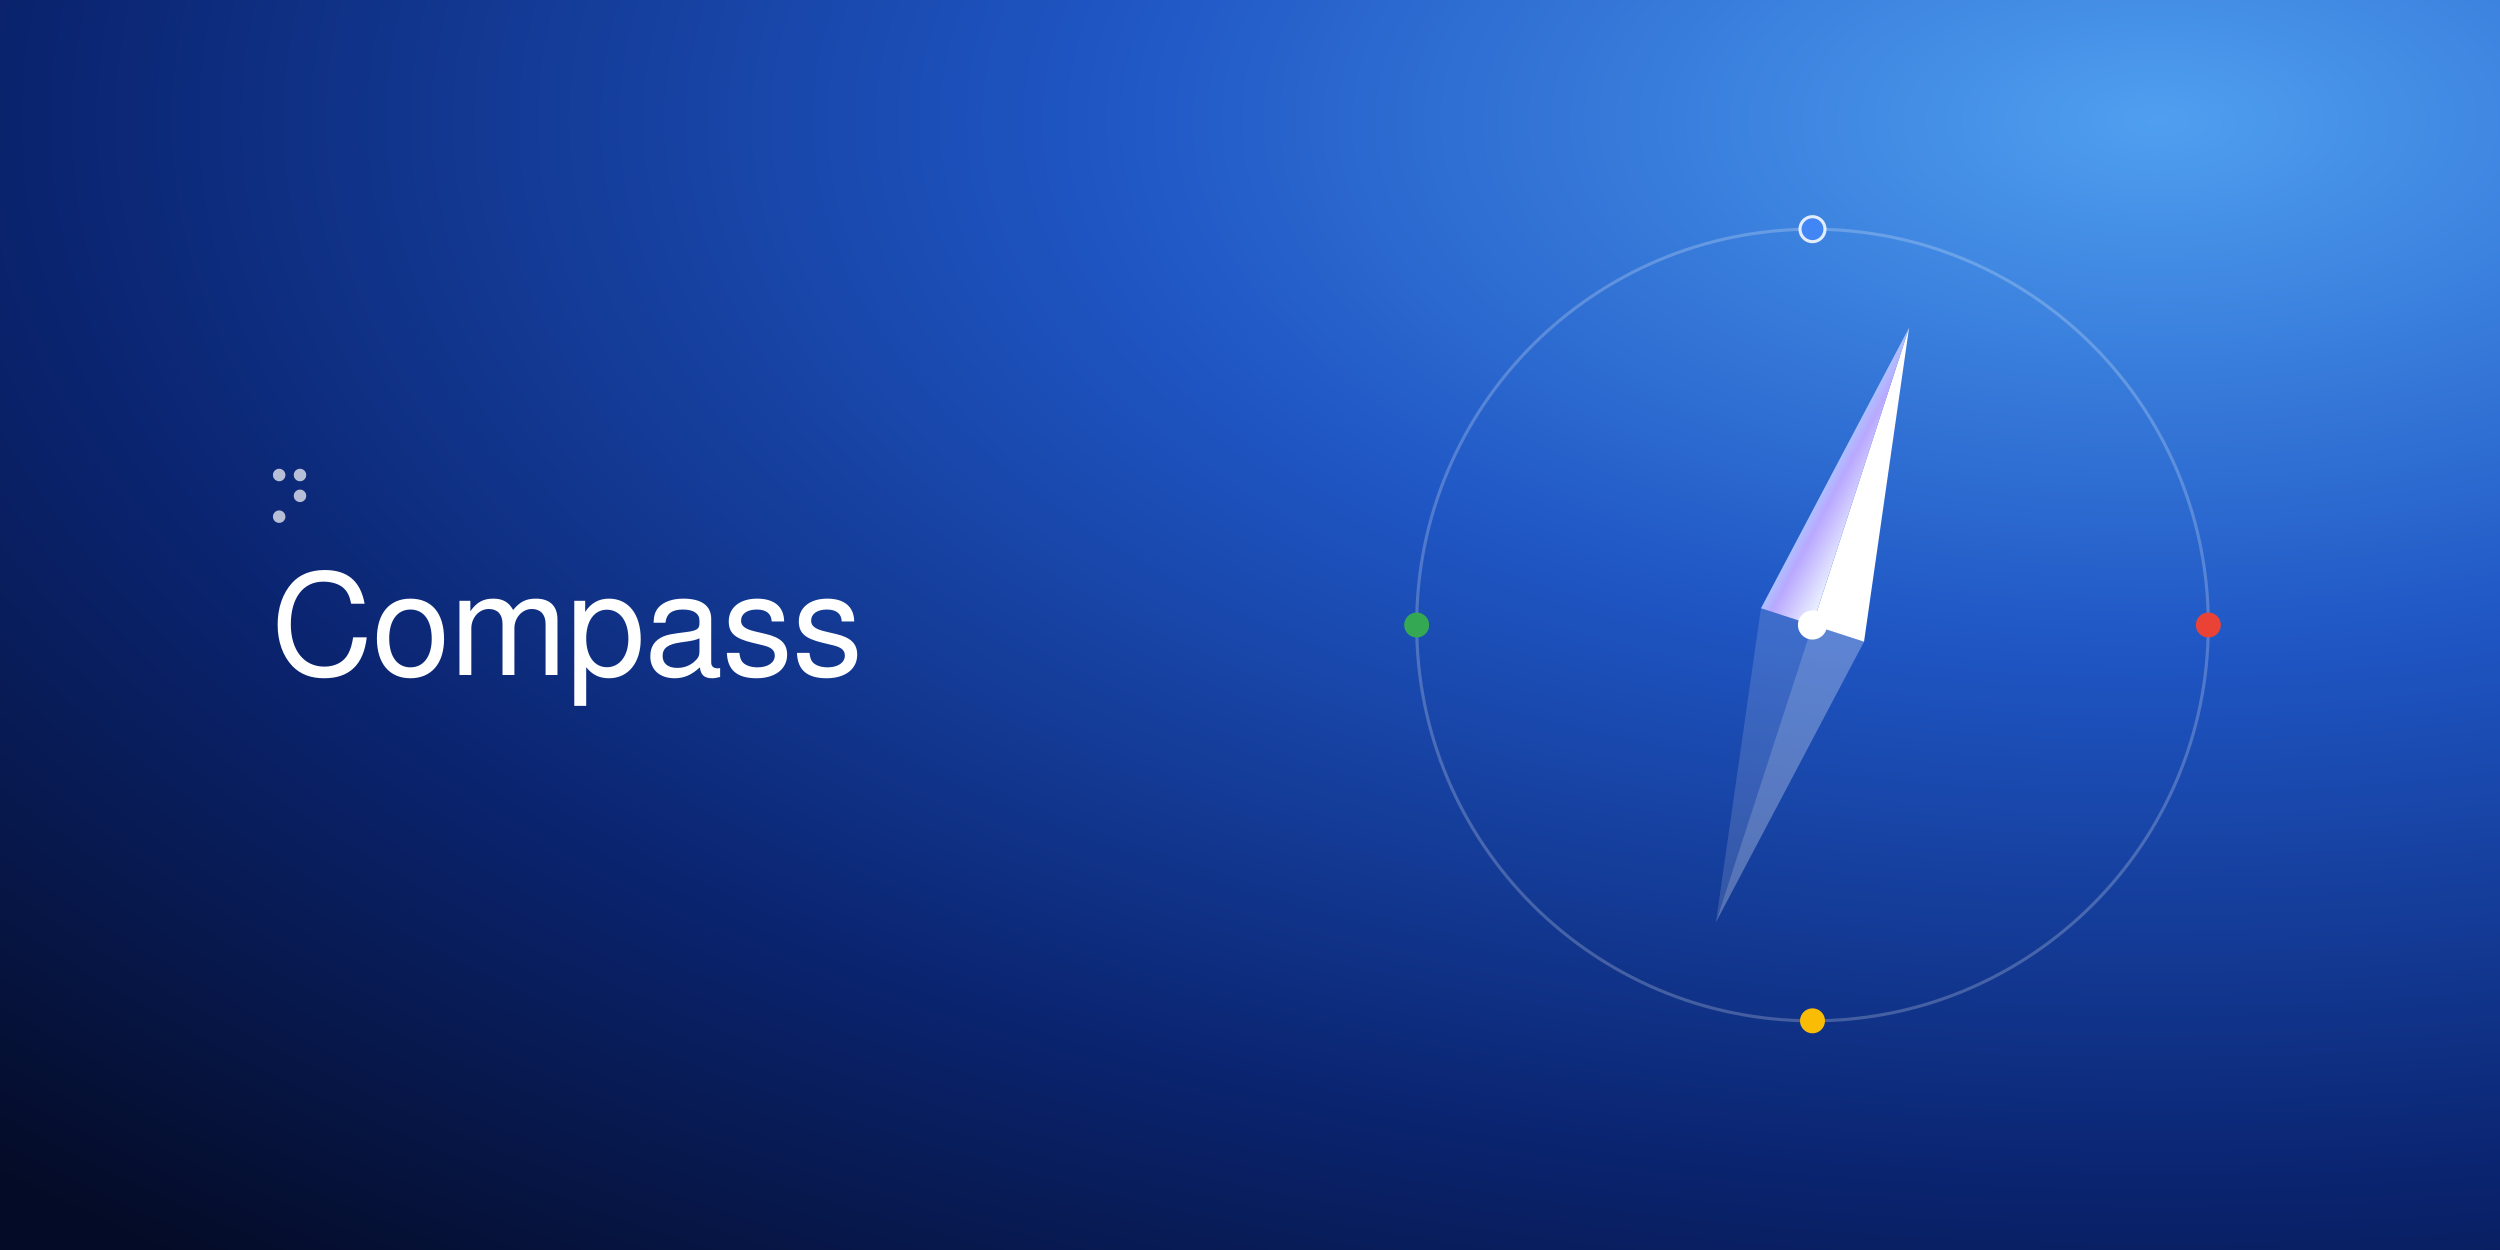
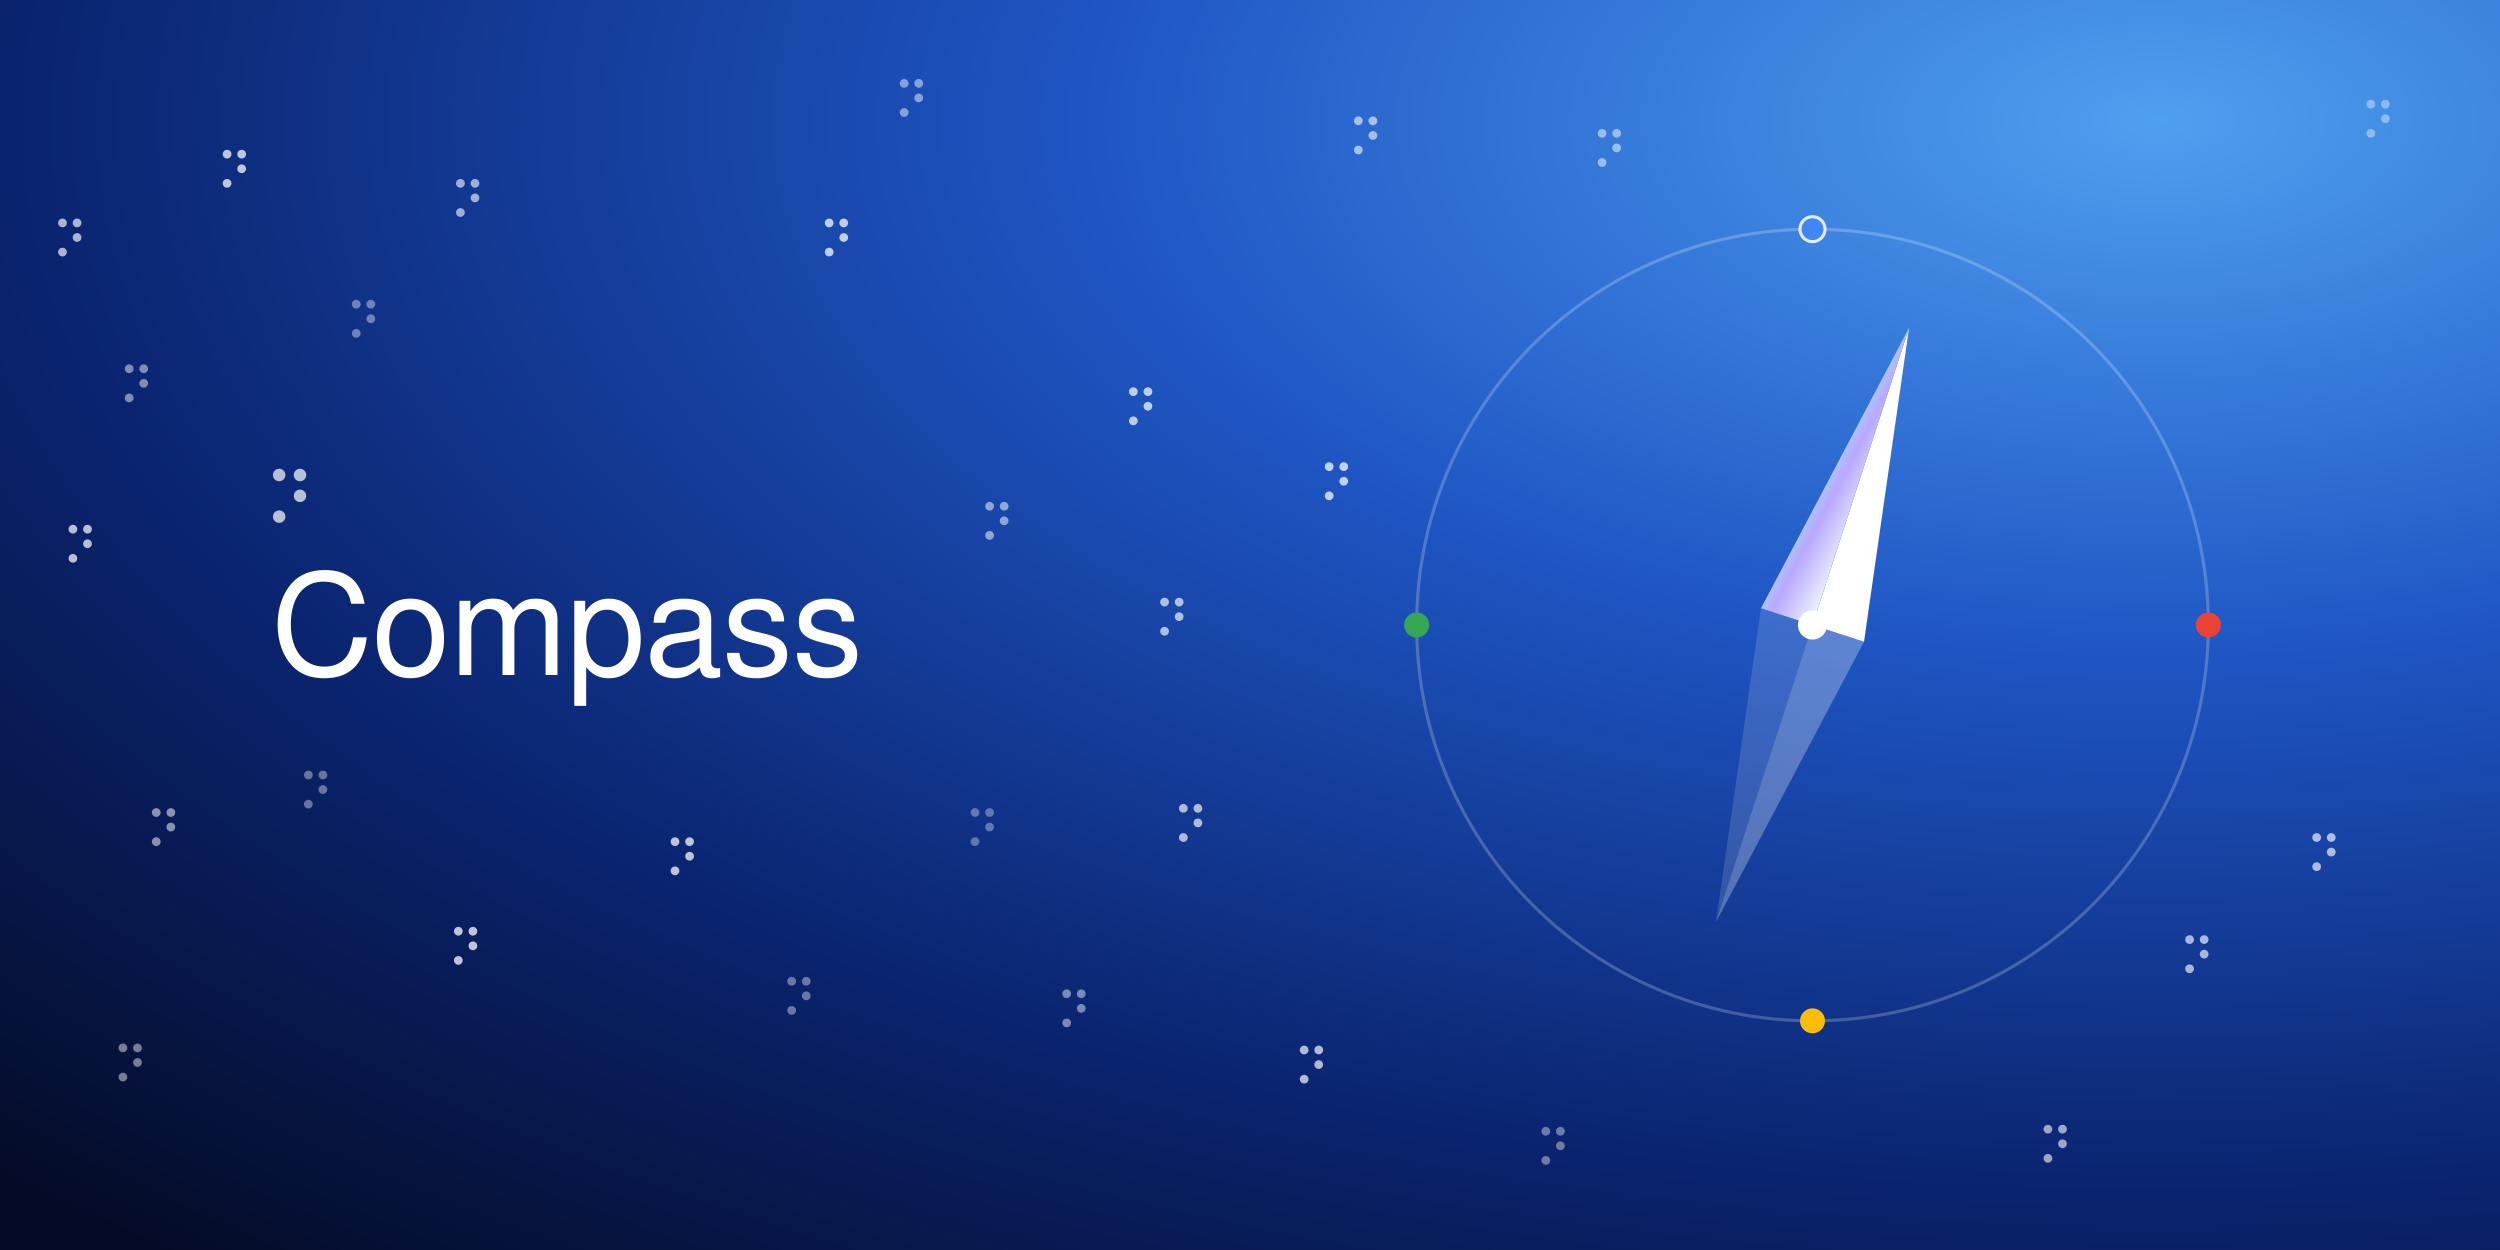
<svg xmlns="http://www.w3.org/2000/svg" width="1200" height="600" viewBox="0 0 1200 600">
  <defs>
    <radialGradient id="bg" cx="0.86" cy="0.1" r="1.2">
      <stop offset="0" stop-color="#4f9ff0" />
      <stop offset="0.35" stop-color="#1f56c4" />
      <stop offset="0.7" stop-color="#0a2470" />
      <stop offset="1" stop-color="#040b26" />
    </radialGradient>
    <linearGradient id="iri" x1="0" y1="0" x2="1" y2="1">
      <stop offset="0" stop-color="#f4fbff" />
      <stop offset="0.35" stop-color="#9fe3ff" />
      <stop offset="0.6" stop-color="#b9a8ff" />
      <stop offset="1" stop-color="#eef6ff" />
    </linearGradient>
+     <symbol id="bn" overflow="visible">
+       <circle cx="0" cy="0" r="2.1" fill="#ffffff" />
+       <circle cx="0" cy="14" r="2.1" fill="#ffffff" />
+       <circle cx="7" cy="0" r="2.1" fill="#ffffff" />
+       <circle cx="7" cy="7" r="2.1" fill="#ffffff" />
+     </symbol>
  </defs>
  <rect width="1200" height="600" fill="url(#bg)" />
+   <g>
+     <use href="#bn" x="398" y="107" opacity="0.73" />
+     <use href="#bn" x="769" y="64" opacity="0.50" />
+     <use href="#bn" x="638" y="224" opacity="0.72" />
+     <use href="#bn" x="109" y="74" opacity="0.73" />
+     <use href="#bn" x="512" y="477" opacity="0.46" />
+     <use href="#bn" x="171" y="146" opacity="0.40" />
+     <use href="#bn" x="742" y="543" opacity="0.40" />
+     <use href="#bn" x="1138" y="50" opacity="0.39" />
+     <use href="#bn" x="380" y="471" opacity="0.39" />
+     <use href="#bn" x="652" y="58" opacity="0.58" />
+     <use href="#bn" x="544" y="188" opacity="0.71" />
+     <use href="#bn" x="626" y="504" opacity="0.68" />
+     <use href="#bn" x="75" y="390" opacity="0.52" />
+     <use href="#bn" x="983" y="542" opacity="0.59" />
+     <use href="#bn" x="568" y="388" opacity="0.66" />
+     <use href="#bn" x="468" y="390" opacity="0.34" />
+     <use href="#bn" x="221" y="88" opacity="0.60" />
+     <use href="#bn" x="35" y="254" opacity="0.71" />
+     <use href="#bn" x="1112" y="402" opacity="0.65" />
+     <use href="#bn" x="1051" y="451" opacity="0.64" />
+     <use href="#bn" x="475" y="243" opacity="0.52" />
+     <use href="#bn" x="148" y="372" opacity="0.38" />
+     <use href="#bn" x="30" y="107" opacity="0.66" />
+     <use href="#bn" x="59" y="503" opacity="0.45" />
+     <use href="#bn" x="559" y="289" opacity="0.66" />
+     <use href="#bn" x="220" y="447" opacity="0.74" />
+     <use href="#bn" x="434" y="40" opacity="0.48" />
+     <use href="#bn" x="62" y="177" opacity="0.48" />
+     <use href="#bn" x="324" y="404" opacity="0.73" />
+   </g>
  <g transform="translate(870 300)">
    <circle r="190" fill="none" stroke="#ffffff" stroke-opacity="0.22" stroke-width="1.5" />
    <circle cx="0" cy="-190" r="6" fill="#4285F4" stroke="#ffffff" stroke-opacity="0.85" stroke-width="1.5" />
    <circle cx="190" cy="0" r="6" fill="#EA4335" />
    <circle cx="0" cy="190" r="6" fill="#FBBC05" />
    <circle cx="-190" cy="0" r="6" fill="#34A853" />
    <g transform="rotate(18)">
      <polygon points="0,-150 26,0 0,0" fill="#ffffff" />
      <polygon points="0,-150 -26,0 0,0" fill="url(#iri)" />
      <polygon points="0,150 26,0 0,0" fill="#ffffff" fill-opacity="0.28" />
      <polygon points="0,150 -26,0 0,0" fill="#ffffff" fill-opacity="0.14" />
      <circle r="7" fill="#ffffff" />
    </g>
  </g>
  <g transform="translate(130 324)">
    <text x="0" y="0" fill="#ffffff" font-family="'Google Sans', 'Product Sans', 'Helvetica Neue', Helvetica, Arial, sans-serif" font-size="68" font-weight="500" letter-spacing="-0.5">Compass</text>
    <g transform="translate(4 -96)" fill="#ffffff" fill-opacity="0.7">
      <circle cx="0" cy="0" r="3" />
      <circle cx="0" cy="20" r="3" />
      <circle cx="10" cy="0" r="3" />
      <circle cx="10" cy="10" r="3" />
    </g>
  </g>
</svg>
